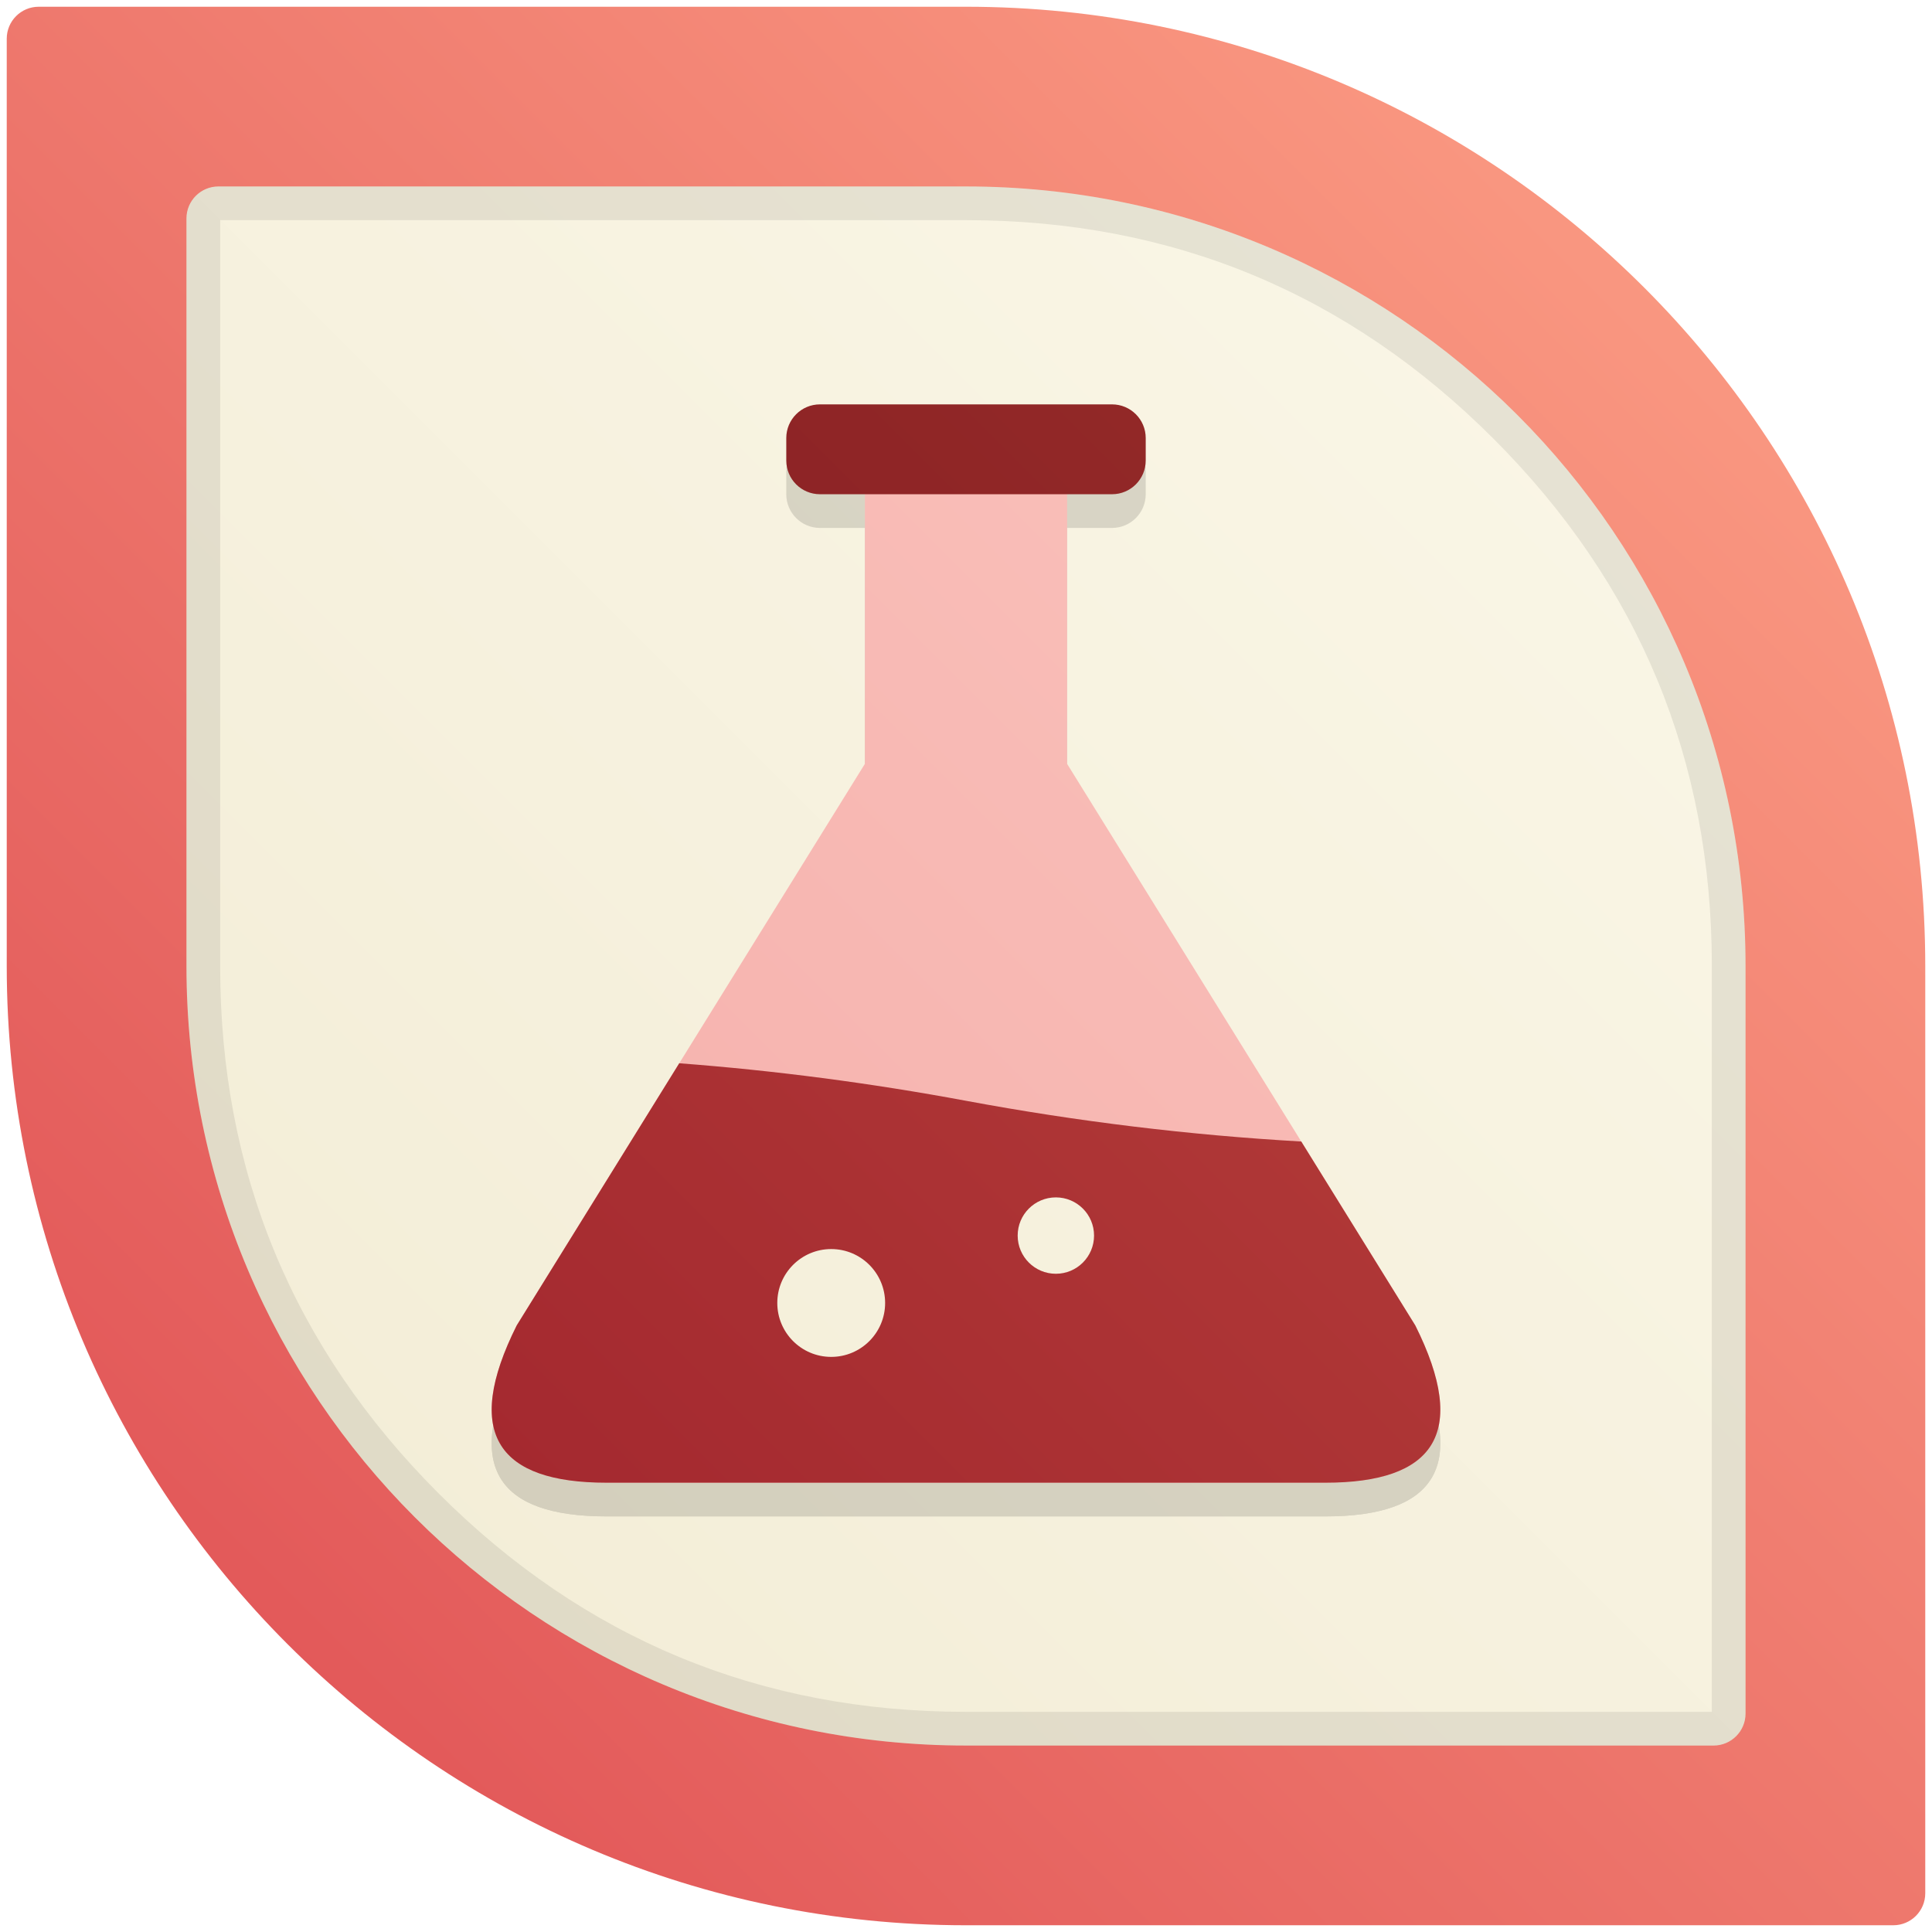
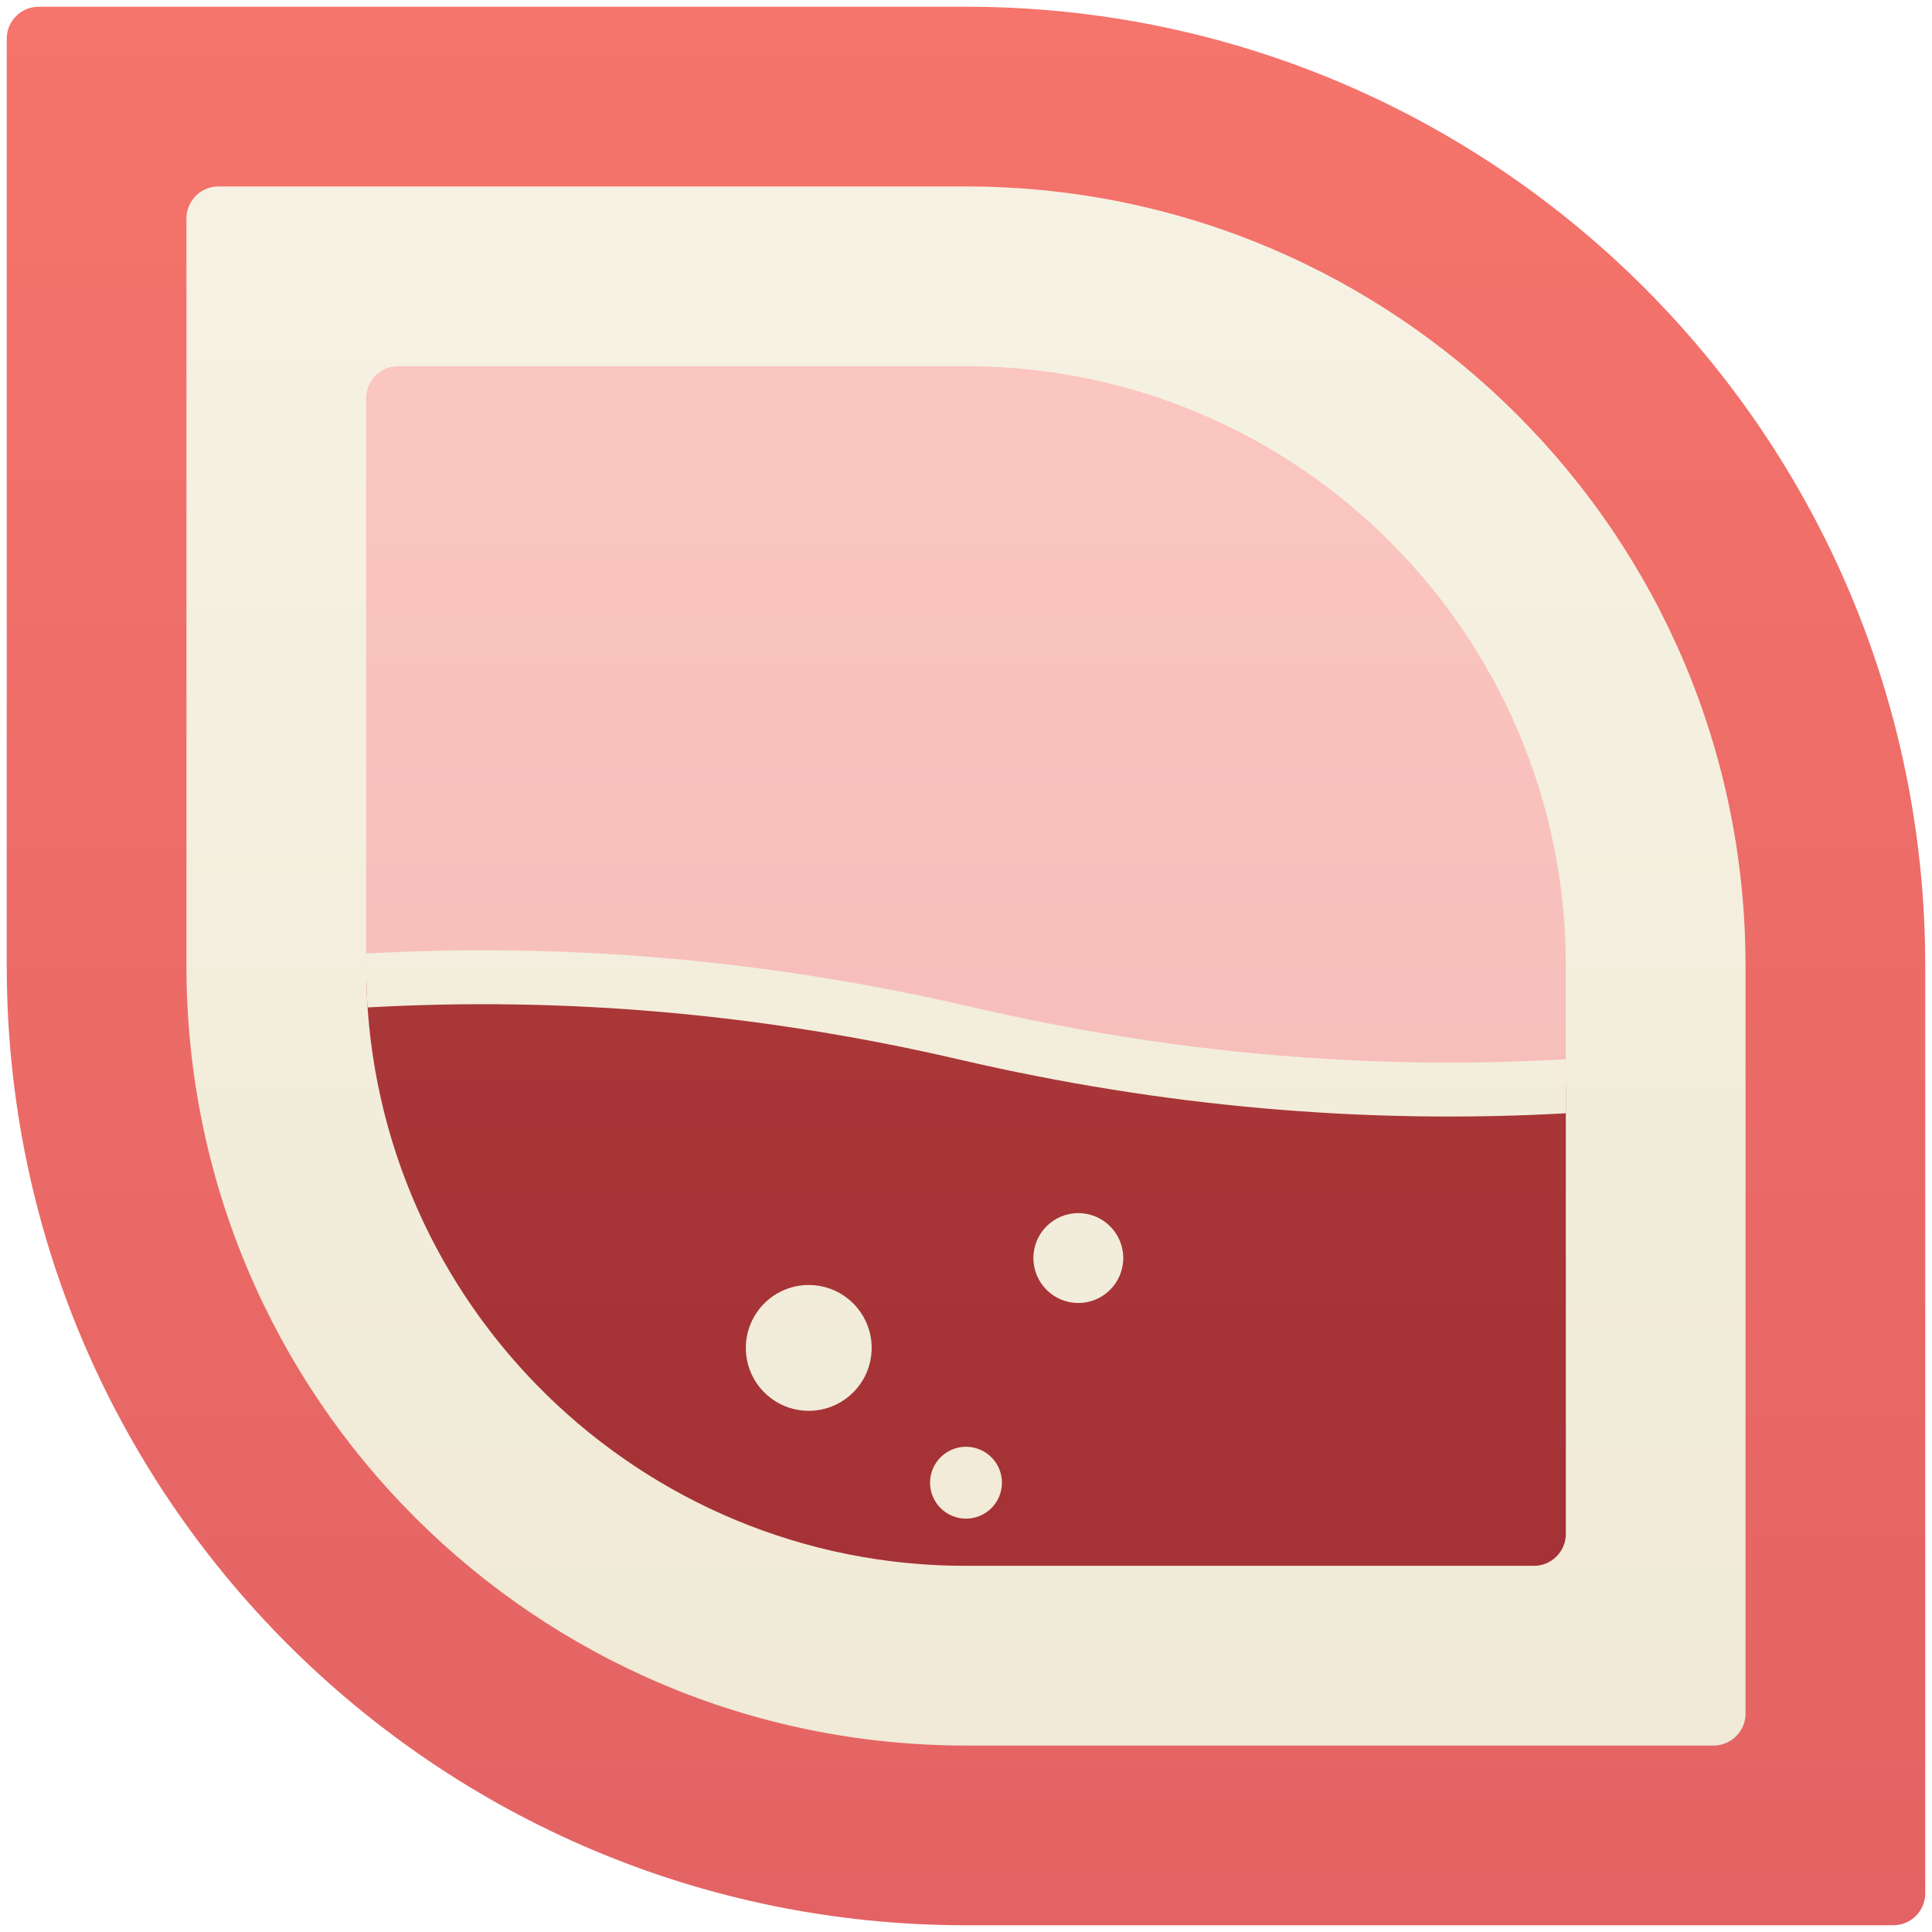
<svg xmlns="http://www.w3.org/2000/svg" width="86" height="86" viewBox="0 0 86 86">
  <defs>
-     <linearGradient id="gD" x1="0.717" y1="85.283" x2="85.283" y2="0.717" gradientUnits="userSpaceOnUse">
-       <stop offset="0" stop-color="#9B1D29" />
-       <stop offset="1" stop-color="#C04D42" />
+     <linearGradient id="gD" x1="0" y1="0" x2="0" y2="86" gradientUnits="userSpaceOnUse">
+       <stop offset="0" stop-color="#B2403B" />
+       <stop offset="1" stop-color="#A12F35" />
    </linearGradient>
-     <linearGradient id="gE" x1="0.717" y1="85.283" x2="85.283" y2="0.717" gradientUnits="userSpaceOnUse">
-       <stop offset="0" stop-color="#790C1B" />
-       <stop offset="1" stop-color="#9D352D" />
+     <linearGradient id="gF" x1="0" y1="0" x2="0" y2="86" gradientUnits="userSpaceOnUse">
+       <stop offset="0" stop-color="#F5746B" />
+       <stop offset="1" stop-color="#E36364" />
    </linearGradient>
-     <linearGradient id="gF" x1="0.717" y1="85.283" x2="85.283" y2="0.717" gradientUnits="userSpaceOnUse">
-       <stop offset="0" stop-color="#DE4D52" />
-       <stop offset="1" stop-color="#FEA388" />
+     <linearGradient id="gT" x1="0" y1="0" x2="0" y2="86" gradientUnits="userSpaceOnUse">
+       <stop offset="0" stop-color="#FDC9C3" />
+       <stop offset="1" stop-color="#F2B6B3" />
    </linearGradient>
-     <linearGradient id="gT" x1="0.717" y1="85.283" x2="85.283" y2="0.717" gradientUnits="userSpaceOnUse">
-       <stop offset="0" stop-color="#F2A7A4" />
-       <stop offset="1" stop-color="#FDC9C2" />
-     </linearGradient>
-     <linearGradient id="gC" x1="0.717" y1="85.283" x2="85.283" y2="0.717" gradientUnits="userSpaceOnUse">
-       <stop offset="0" stop-color="#F1EBD3" />
-       <stop offset="1" stop-color="#FCF8EA" />
+     <linearGradient id="gC" x1="0" y1="0" x2="0" y2="86" gradientUnits="userSpaceOnUse">
+       <stop offset="0" stop-color="#F7F3E5" />
+       <stop offset="1" stop-color="#EFE9D4" />
    </linearGradient>
  </defs>
  <path fill="url(#gF)" d="M1.723,0.3 L43,0.3 A42.7 42.7 0 0 1 85.7,43 L85.7,84.277 A1.423 1.423 0 0 1 84.277,85.7 L43,85.7 A42.7 42.7 0 0 1 0.3,43 L0.3,1.723 A1.423 1.423 0 0 1 1.723,0.3 Z" />
  <path fill="url(#gC)" d="M9.723,8.3 L43,8.3 A34.7 34.7 0 0 1 77.7,43 L77.7,76.277 A1.423 1.423 0 0 1 76.277,77.7 L43,77.7 A34.7 34.7 0 0 1 8.3,43 L8.3,9.723 A1.423 1.423 0 0 1 9.723,8.3 Z" />
-   <path fill="#000000" opacity="0.08" d="M9.723,8.3 L43,8.3 C62.164,8.3 77.7,23.836 77.7,43 L77.7,76.277 C77.7,77.063 77.063,77.7 76.277,77.7 L43,77.7 C23.836,77.7 8.3,62.164 8.3,43 L8.3,9.723 C8.3,8.937 8.937,8.3 9.723,8.3 Z M9.8,9.8 L9.8,43 Q9.8,56.752 19.524,66.476 Q29.248,76.2 43,76.2 L76.2,76.2 L76.2,43 Q76.2,29.248 66.476,19.524 Q56.752,9.8 43,9.8 Z" />
-   <g opacity="0.13">
-     <path fill="#000000" d="M38.5,22.5 L47.5,22.5 L47.5,35.5 L63,60.5 Q66.5,67.5 59,67.5 L27,67.5 Q19.5,67.5 23,60.5 L38.5,35.5 Z" />
-     <path fill="#000000" d="M57.924,52.313 L63,60.5 Q64.801,64.103 63.689,65.851 Q62.64,67.5 59,67.5 L27,67.5 Q23.36,67.5 22.311,65.851 Q21.199,64.103 23,60.5 L30.235,48.83 Q36.618,49.313 43,50.5 Q50.462,51.888 57.924,52.313 Z" />
-     <path fill="#000000" d="M36.5,19.5 L49.5,19.5 C50.328,19.5 51,20.172 51,21 L51,22 C51,22.828 50.328,23.5 49.5,23.5 L36.5,23.5 C35.672,23.5 35,22.828 35,22 L35,21 C35,20.172 35.672,19.5 36.5,19.5 Z" />
-   </g>
-   <path fill="url(#gT)" d="M38.5,21 L47.5,21 L47.5,34 L63,59 Q66.5,66 59,66 L27,66 Q19.5,66 23,59 L38.5,34 Z" />
-   <path fill="url(#gD)" d="M57.924,50.813 L63,59 Q64.801,62.603 63.689,64.351 Q62.64,66 59,66 L27,66 Q23.36,66 22.311,64.351 Q21.199,62.603 23,59 L30.235,47.33 Q36.618,47.813 43,49 Q50.462,50.388 57.924,50.813 Z" />
-   <path fill="url(#gE)" d="M36.5,18 L49.5,18 A1.5 1.5 0 0 1 51,19.5 L51,20.5 A1.5 1.5 0 0 1 49.5,22 L36.5,22 A1.5 1.5 0 0 1 35,20.5 L35,19.5 A1.5 1.5 0 0 1 36.5,18 Z" />
-   <path fill="url(#gC)" d="M39.4,58 A2.4 2.4 0 1 1 34.6,58 A2.4 2.4 0 1 1 39.4,58 Z" />
-   <path fill="url(#gC)" d="M48.7,55 A1.7 1.7 0 1 1 45.3,55 A1.7 1.7 0 1 1 48.7,55 Z" />
+   <path fill="url(#gT)" d="M17.723,16.3 L43,16.3 A26.7 26.7 0 0 1 69.7,43 L69.7,68.277 A1.423 1.423 0 0 1 68.277,69.7 L43,69.7 A26.7 26.7 0 0 1 16.3,43 L16.3,17.723 A1.423 1.423 0 0 1 17.723,16.3 Z" />
+   <path fill="url(#gD)" d="M69.7,48.354 L69.7,68.277 C69.7,69.063 69.063,69.7 68.277,69.7 L43,69.7 C28.47,69.7 16.651,58.093 16.308,43.646 Q29.654,42.896 43,46 Q56.35,49.105 69.7,48.354 Z" />
+   <path fill="url(#gC)" d="M16.363,44.845 C16.321,44.235 16.3,43.62 16.3,43 L16.3,42.444 Q29.786,41.695 43.272,44.831 Q56.486,47.904 69.7,47.151 L69.7,49.556 Q56.214,50.305 42.728,47.169 Q29.545,44.103 16.363,44.845 Z" />
+   <path fill="url(#gC)" d="M38.8,60 A2.8 2.8 0 1 1 33.2,60 A2.8 2.8 0 1 1 38.8,60 Z" />
+   <path fill="url(#gC)" d="M50,56 A2 2 0 1 1 46,56 A2 2 0 1 1 50,56 Z" />
+   <path fill="url(#gC)" d="M44.6,66 A1.6 1.6 0 1 1 41.4,66 A1.6 1.6 0 1 1 44.6,66 Z" />
</svg>
